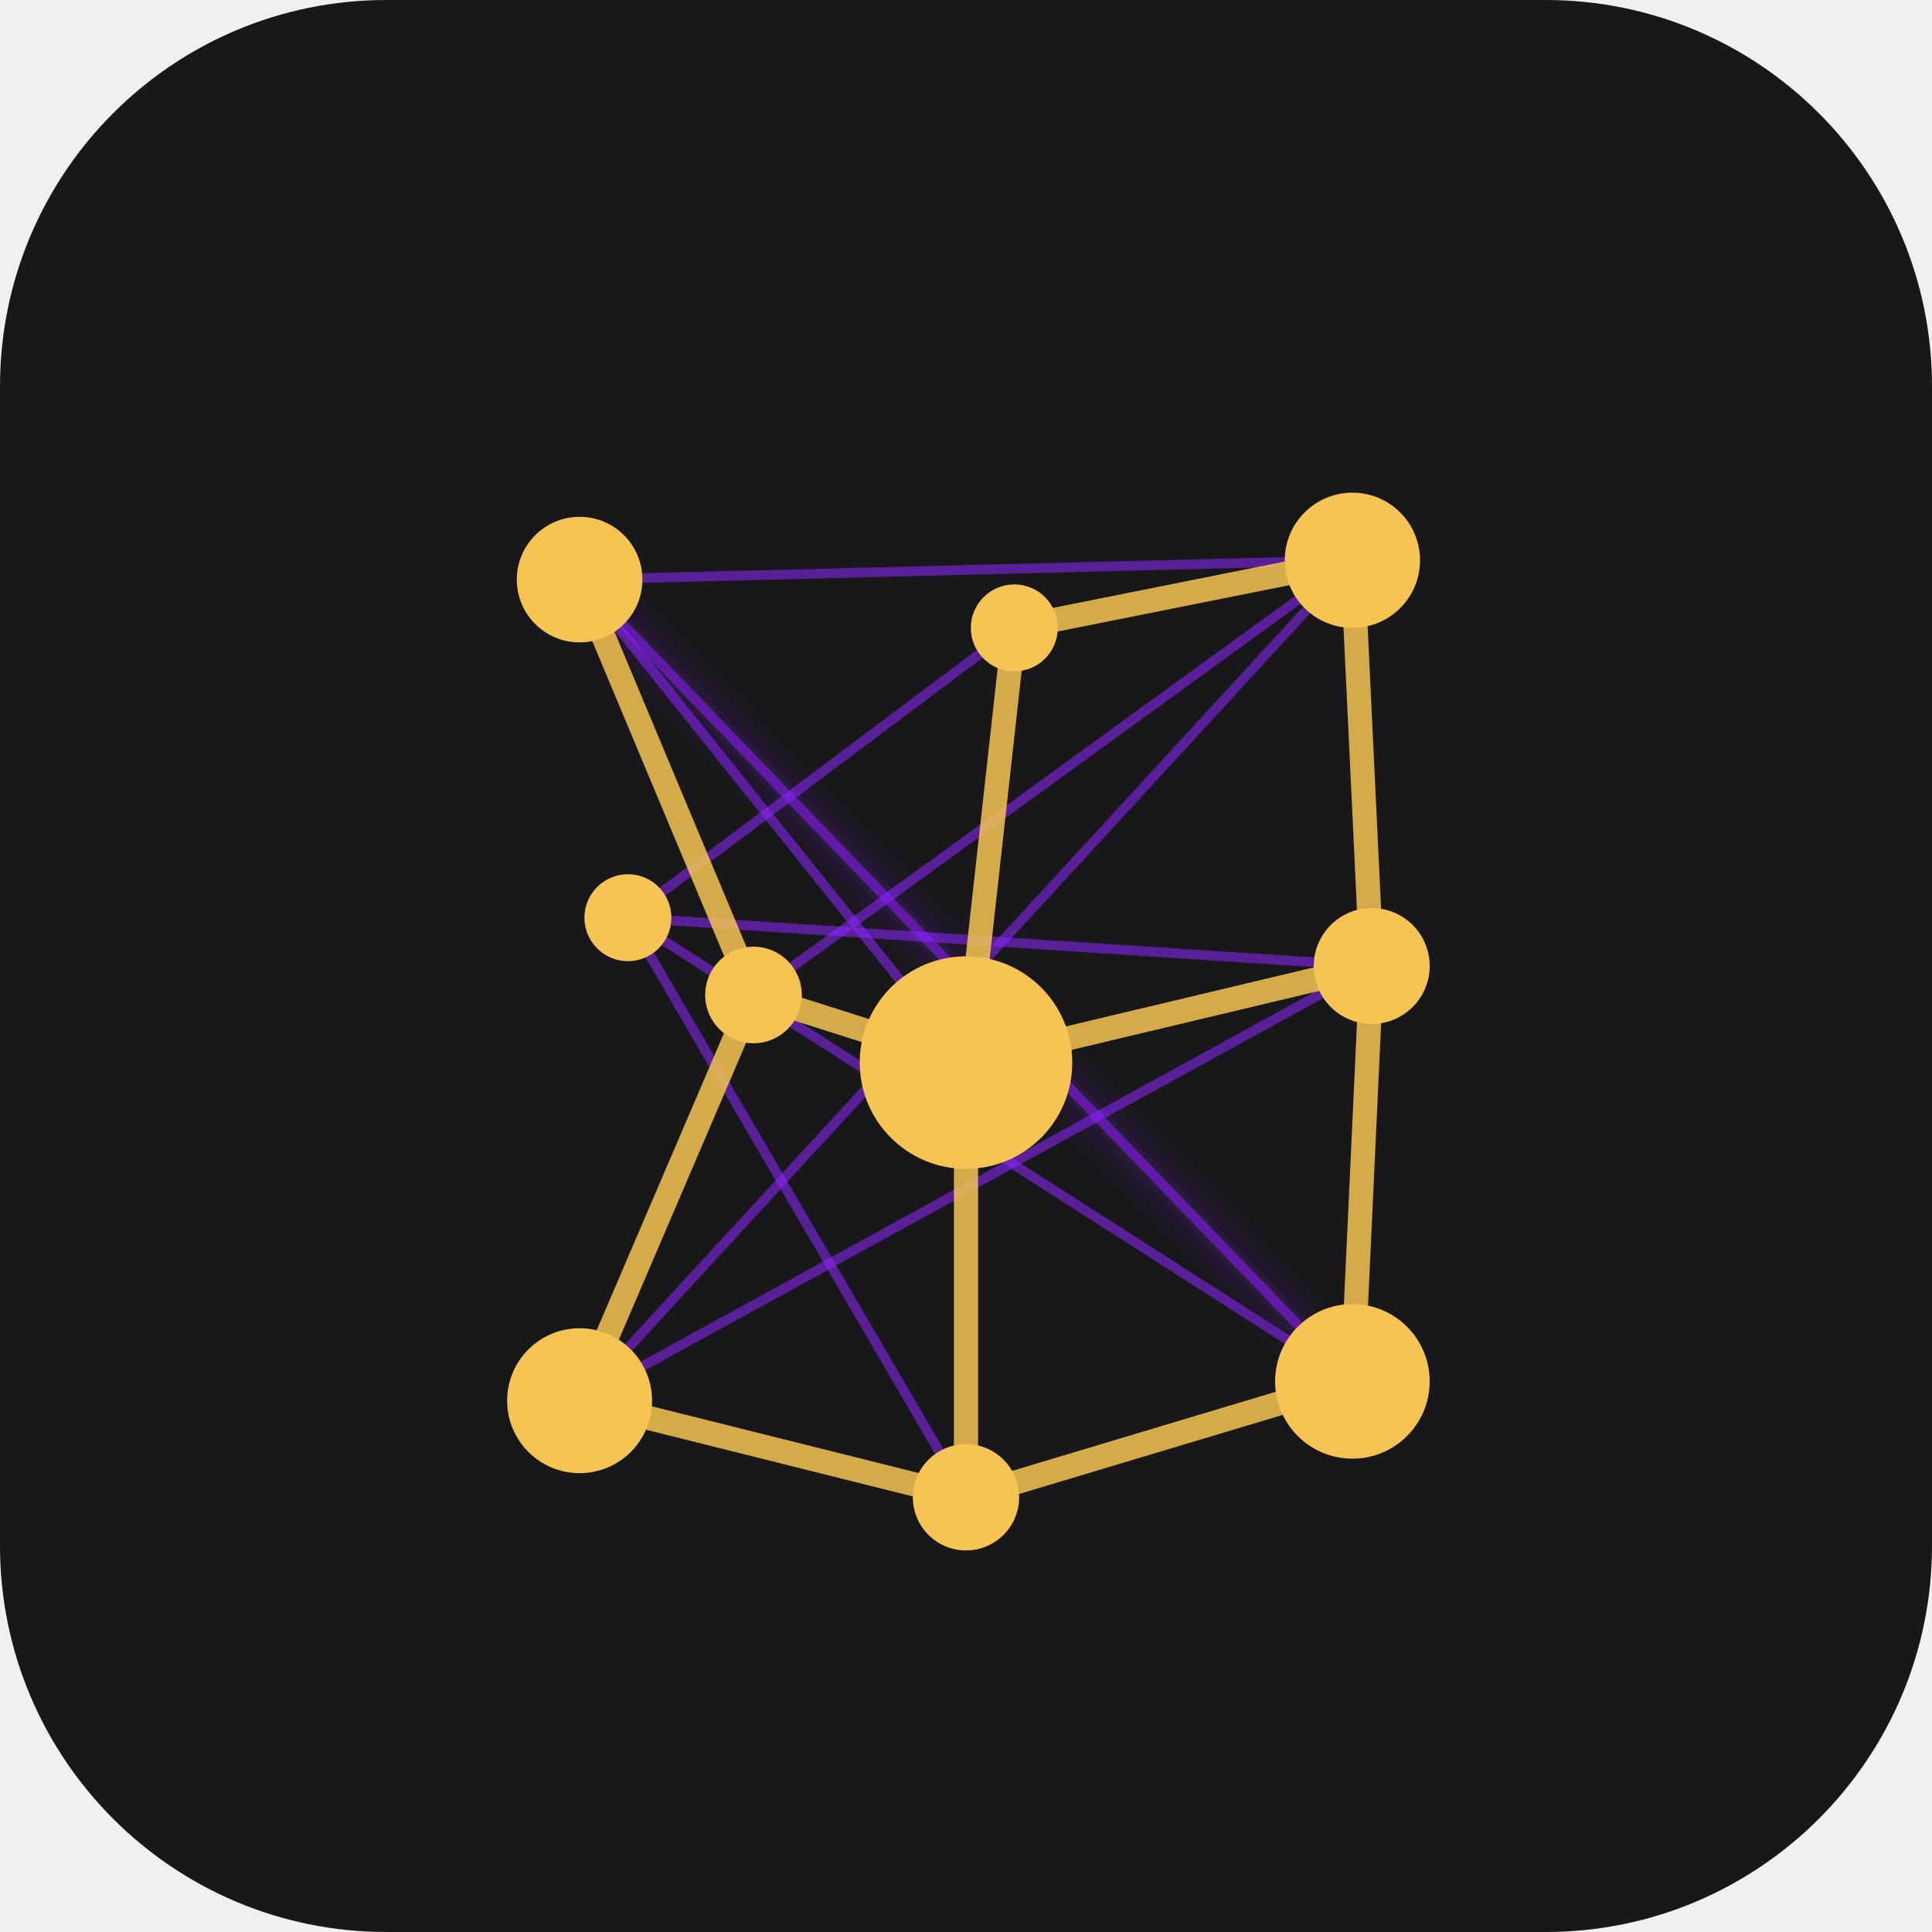
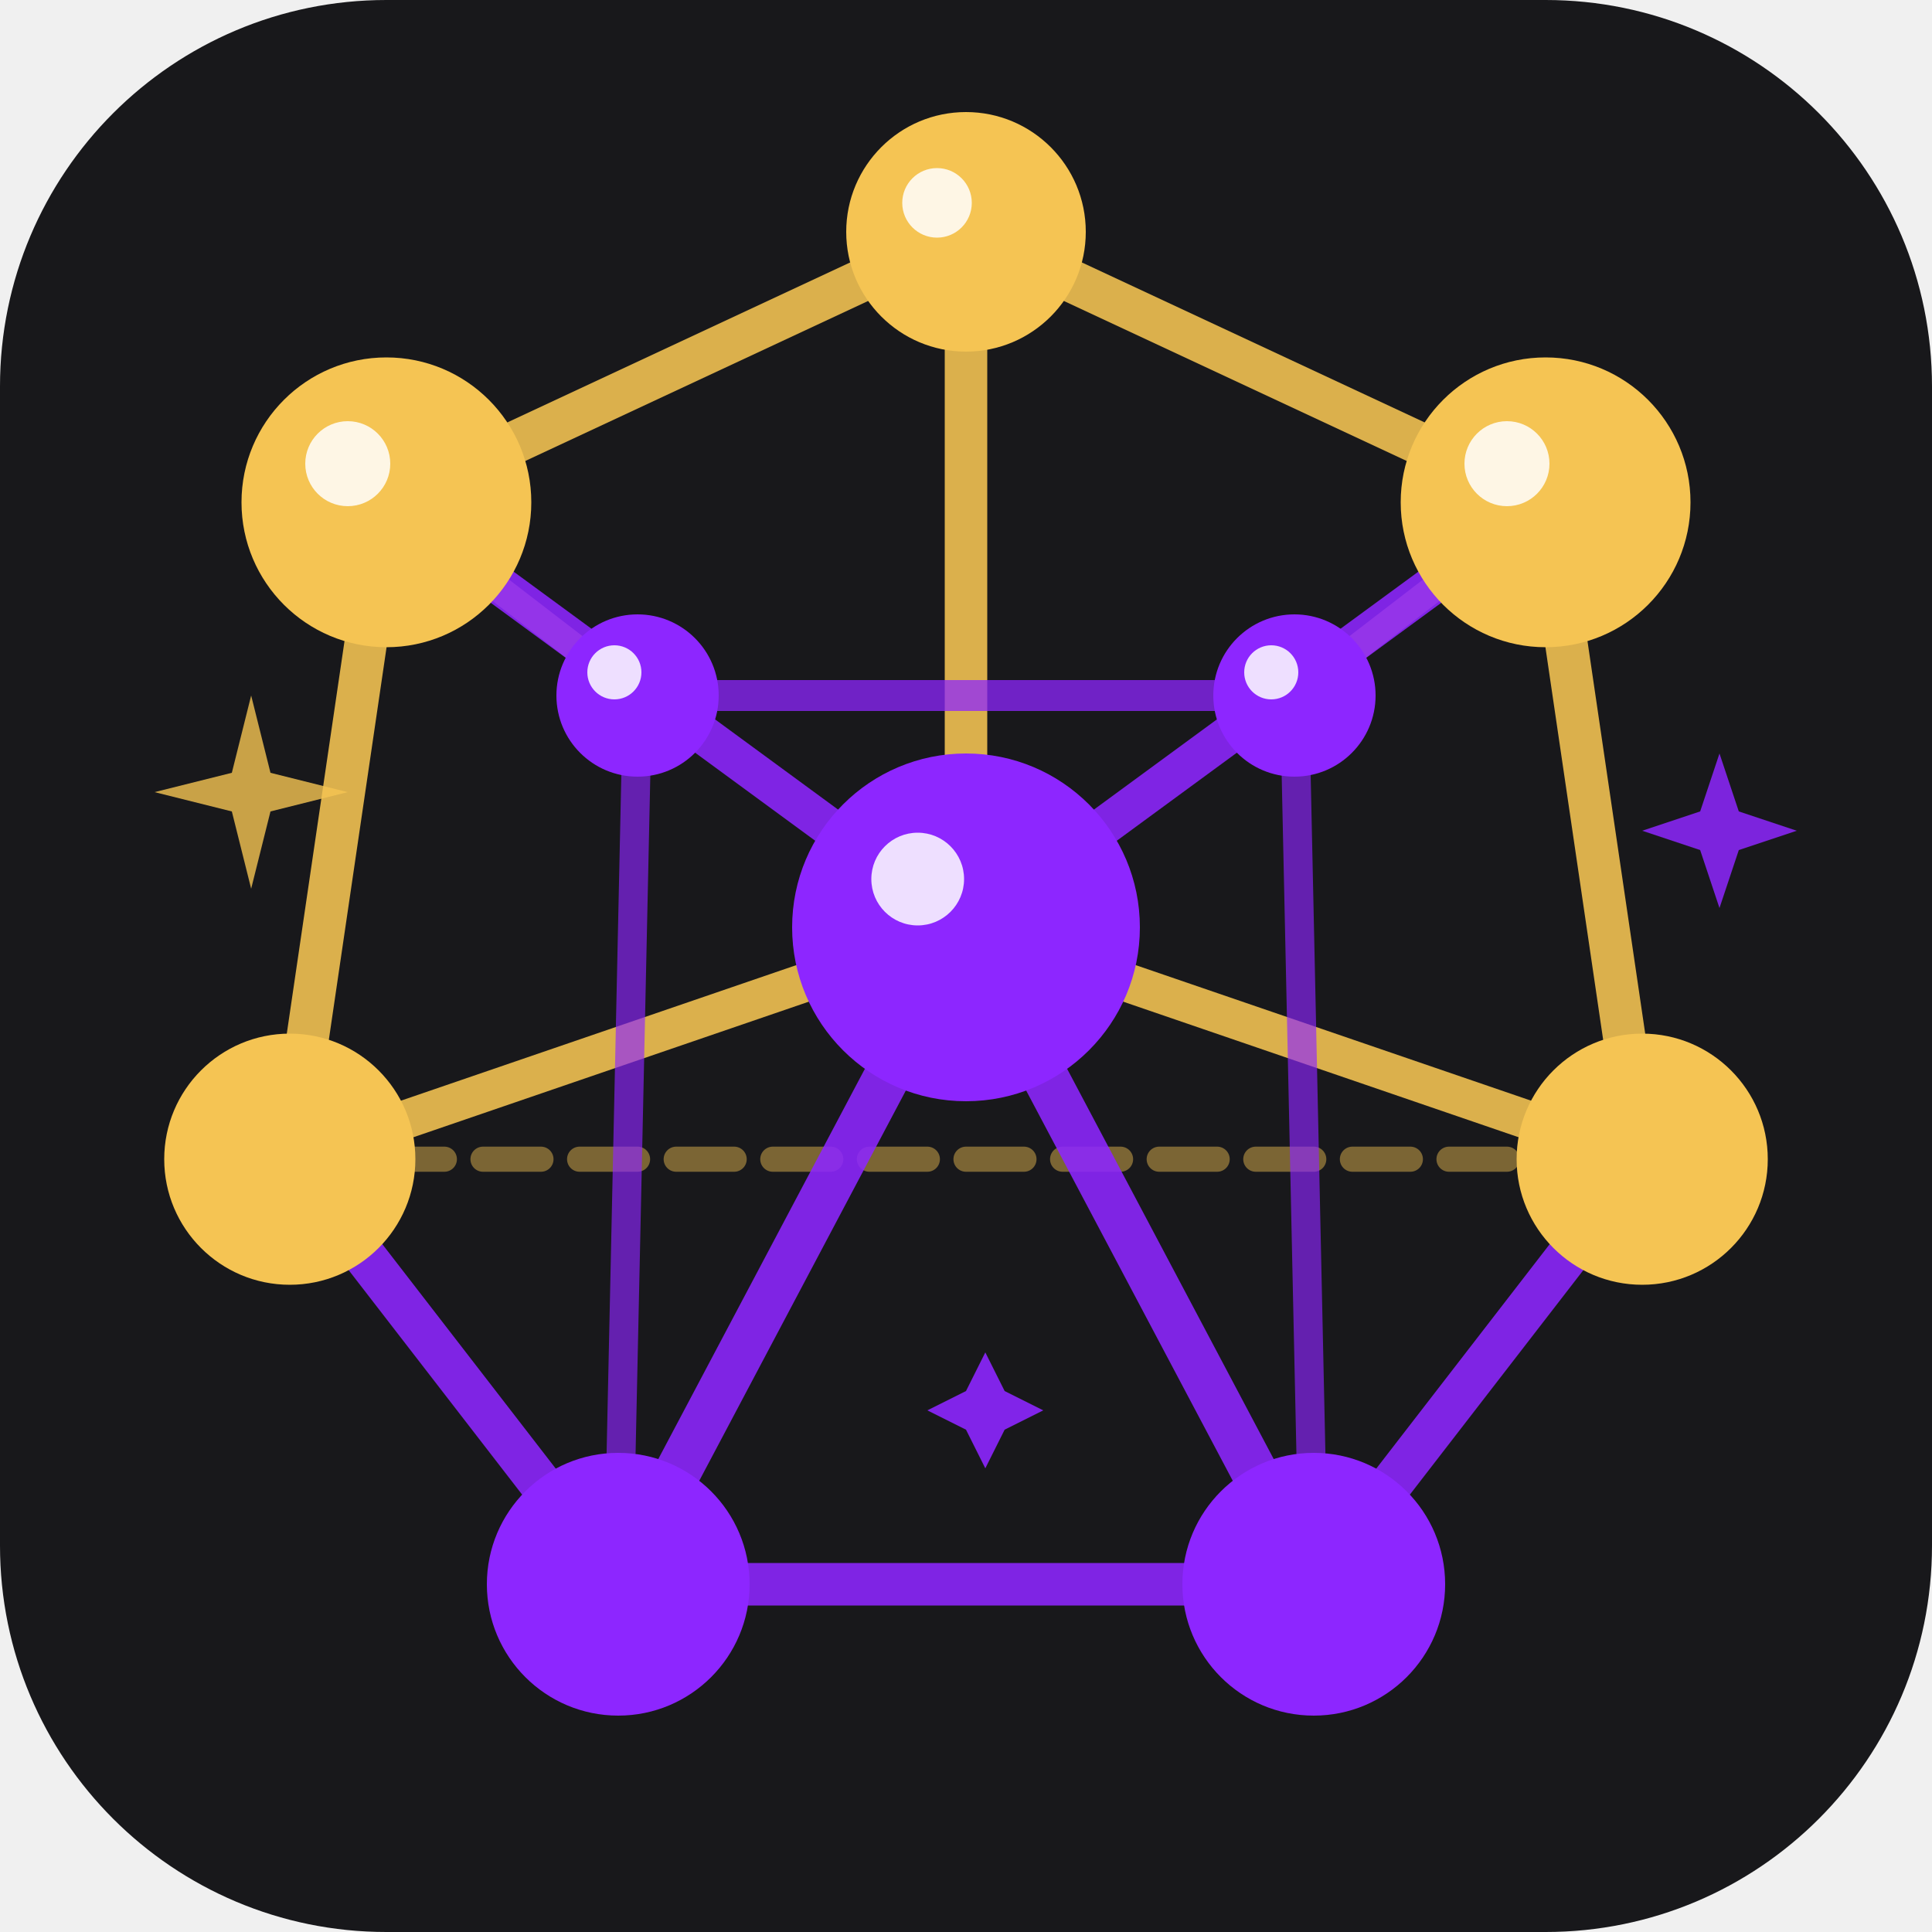
- <svg xmlns="http://www.w3.org/2000/svg" viewBox="0 0 200 200" width="200" height="200" data-brandmark-version="1.0.0-manifest-v6.2">
-   <rect width="200" height="200" rx="40" fill="#18181B" />
-   <defs>
-     <filter id="brand-glow" x="-10%" y="-10%" width="120%" height="120%">
-       <feGaussianBlur stdDeviation="1.5" result="blur" />
-       <feComposite in="SourceGraphic" in2="blur" operator="over" />
-     </filter>
-   </defs>
-   <g transform="translate(0 10)">
-     <g stroke="#8D26FF" stroke-width="1" stroke-opacity="0.55">
-       <line x1="60" y1="50" x2="140" y2="133" filter="url(#brand-glow)" />
-       <line x1="140" y1="48" x2="60" y2="135" />
-       <line x1="140" y1="48" x2="78" y2="93" />
-       <line x1="65" y1="85" x2="140" y2="133" />
-       <line x1="60" y1="50" x2="140" y2="48" />
-       <line x1="60" y1="135" x2="142" y2="90" />
-       <line x1="100" y1="145" x2="65" y2="85" />
-       <line x1="105" y1="55" x2="65" y2="85" />
-       <line x1="65" y1="85" x2="142" y2="90" />
-       <line x1="100" y1="100" x2="60" y2="50" />
-     </g>
-     <g stroke="#F5C453" stroke-width="2.5" stroke-opacity="0.85">
-       <line x1="60" y1="50" x2="78" y2="93" />
-       <line x1="78" y1="93" x2="60" y2="135" />
-       <line x1="60" y1="135" x2="100" y2="145" />
-       <line x1="100" y1="145" x2="140" y2="133" />
-       <line x1="140" y1="133" x2="142" y2="90" />
-       <line x1="142" y1="90" x2="140" y2="48" />
-       <line x1="140" y1="48" x2="105" y2="55" />
-       <line x1="105" y1="55" x2="100" y2="100" />
-       <line x1="100" y1="100" x2="100" y2="145" />
-       <line x1="100" y1="100" x2="78" y2="93" />
-       <line x1="100" y1="100" x2="142" y2="90" />
+ <svg xmlns="http://www.w3.org/2000/svg" viewBox="0 0 100 100" width="200" height="200" data-brandmark-version="2.0.0-frontend-logo-v6.2-branding">
+   <rect width="100" height="100" rx="20" fill="#18181B" />
+   <g data-logo-source="SvenKulessa/FRONTEND">
+     <g fill="none" stroke-linecap="round">
+       <g stroke="#F5C453" stroke-width="2.2" stroke-opacity="0.88">
+         <line x1="20" y1="26" x2="50" y2="12" />
+         <line x1="50" y1="12" x2="80" y2="26" />
+         <line x1="80" y1="26" x2="85" y2="60" />
+         <line x1="15" y1="60" x2="20" y2="26" />
+         <line x1="15" y1="60" x2="50" y2="48" stroke-width="2" />
+         <line x1="85" y1="60" x2="50" y2="48" stroke-width="2" />
+         <line x1="50" y1="12" x2="50" y2="48" />
+         <line x1="33" y1="36" x2="20" y2="26" stroke-width="1.4" stroke-opacity="0.8" />
+         <line x1="67" y1="36" x2="80" y2="26" stroke-width="1.4" stroke-opacity="0.8" />
+         <line x1="15" y1="60" x2="85" y2="60" stroke-width="1.3" stroke-opacity="0.45" stroke-dasharray="3 2" />
+       </g>
+       <g stroke="#8D26FF" stroke-opacity="0.88">
+         <line x1="85" y1="60" x2="68" y2="82" stroke-width="2.2" />
+         <line x1="68" y1="82" x2="32" y2="82" stroke-width="2.2" />
+         <line x1="32" y1="82" x2="15" y2="60" stroke-width="2.2" />
+         <line x1="20" y1="26" x2="50" y2="48" stroke-width="2" />
+         <line x1="80" y1="26" x2="50" y2="48" stroke-width="2" />
+         <line x1="32" y1="82" x2="50" y2="48" stroke-width="2.4" />
+         <line x1="68" y1="82" x2="50" y2="48" stroke-width="2.4" />
+         <line x1="33" y1="36" x2="67" y2="36" stroke-width="1.6" stroke-opacity="0.75" />
+         <line x1="33" y1="36" x2="32" y2="82" stroke-width="1.5" stroke-opacity="0.65" />
+         <line x1="67" y1="36" x2="68" y2="82" stroke-width="1.5" stroke-opacity="0.65" />
+       </g>
    </g>
    <g fill="#F5C453">
-       <circle cx="100" cy="100" r="11" />
-       <circle cx="60" cy="50" r="6.5" />
-       <circle cx="105" cy="55" r="4.5" />
-       <circle cx="140" cy="48" r="7" />
-       <circle cx="65" cy="85" r="4.5" />
-       <circle cx="78" cy="93" r="5" />
-       <circle cx="142" cy="90" r="6" />
-       <circle cx="60" cy="135" r="7.5" />
-       <circle cx="100" cy="145" r="5.5" />
-       <circle cx="140" cy="133" r="8" />
+       <circle cx="50" cy="12" r="6.2" />
+       <circle cx="20" cy="26" r="7.5" />
+       <circle cx="80" cy="26" r="7.5" />
+       <circle cx="15" cy="60" r="6.5" />
+       <circle cx="85" cy="60" r="6.5" />
    </g>
+     <g fill="#8D26FF">
+       <circle cx="33" cy="36" r="4.2" />
+       <circle cx="67" cy="36" r="4.2" />
+       <circle cx="32" cy="82" r="6.8" />
+       <circle cx="68" cy="82" r="6.8" />
+       <circle cx="50" cy="48" r="9" />
+     </g>
+     <g fill="#FFFFFF" opacity="0.85">
+       <circle cx="48.5" cy="10.5" r="1.8" />
+       <circle cx="18" cy="24" r="2.2" />
+       <circle cx="78" cy="24" r="2.2" />
+       <circle cx="31.8" cy="34.8" r="1.4" />
+       <circle cx="65.8" cy="34.8" r="1.4" />
+       <circle cx="47.5" cy="45.5" r="2.4" />
+     </g>
+     <path d="M12 40 L13 36 L14 40 L18 41 L14 42 L13 46 L12 42 L8 41 Z" fill="#F5C453" opacity="0.8" />
+     <path d="M88 42 L89 39 L90 42 L93 43 L90 44 L89 47 L88 44 L85 43 Z" fill="#8D26FF" opacity="0.85" />
+     <path d="M50 72 L51 70 L52 72 L54 73 L52 74 L51 76 L50 74 L48 73 Z" fill="#8D26FF" opacity="0.9" />
  </g>
</svg>
